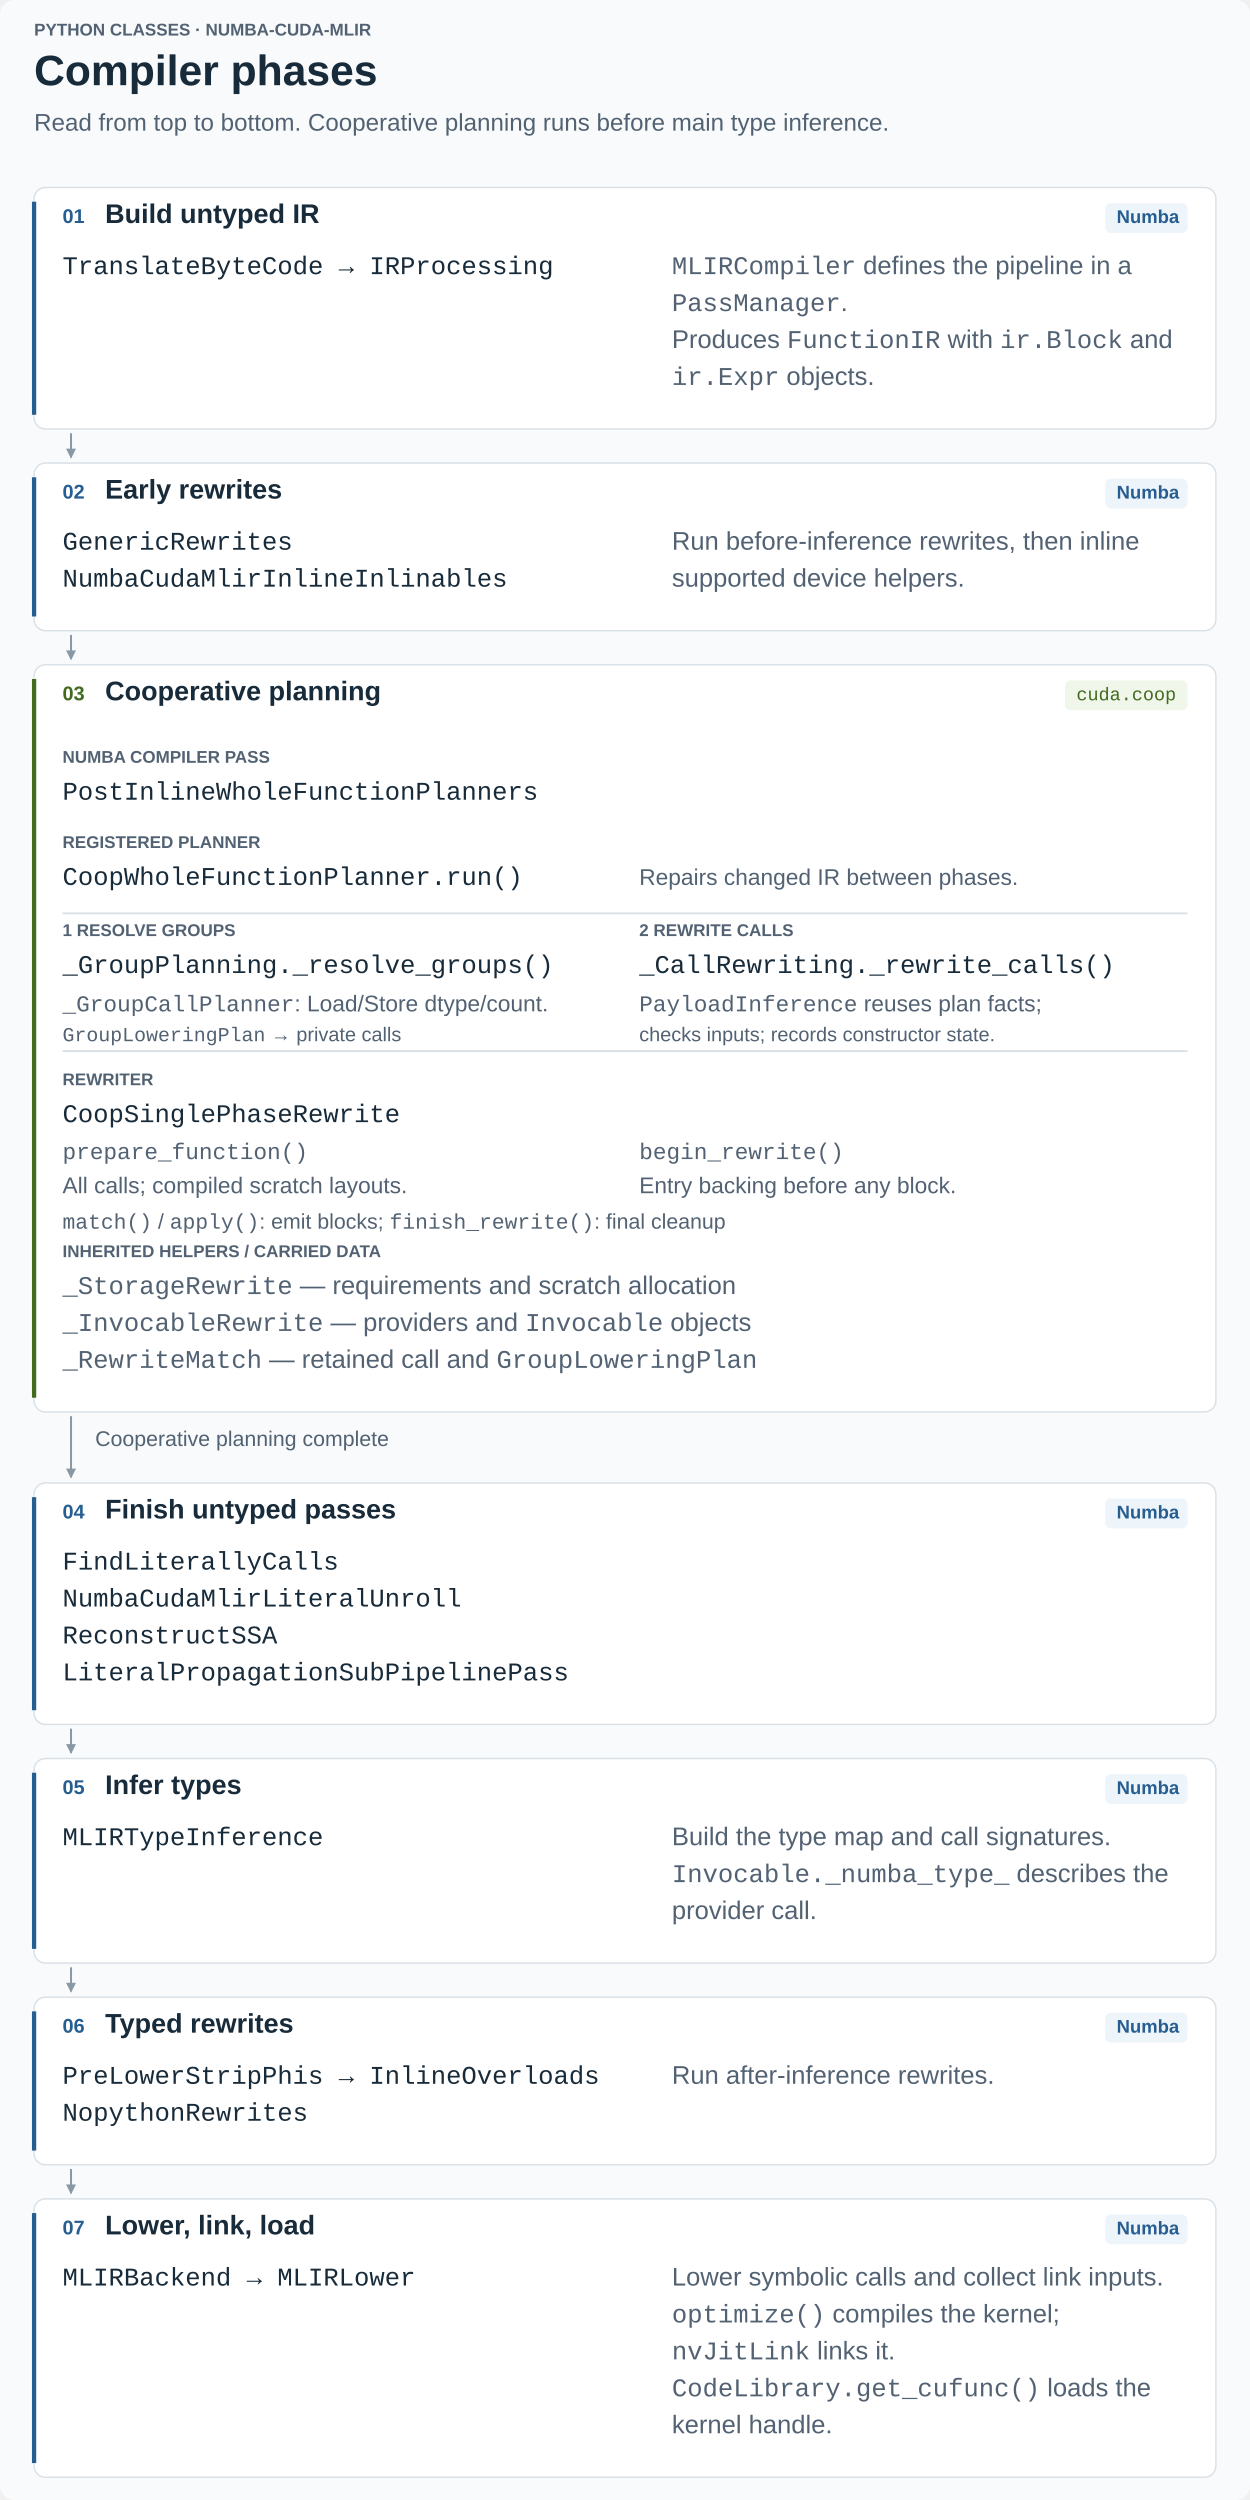
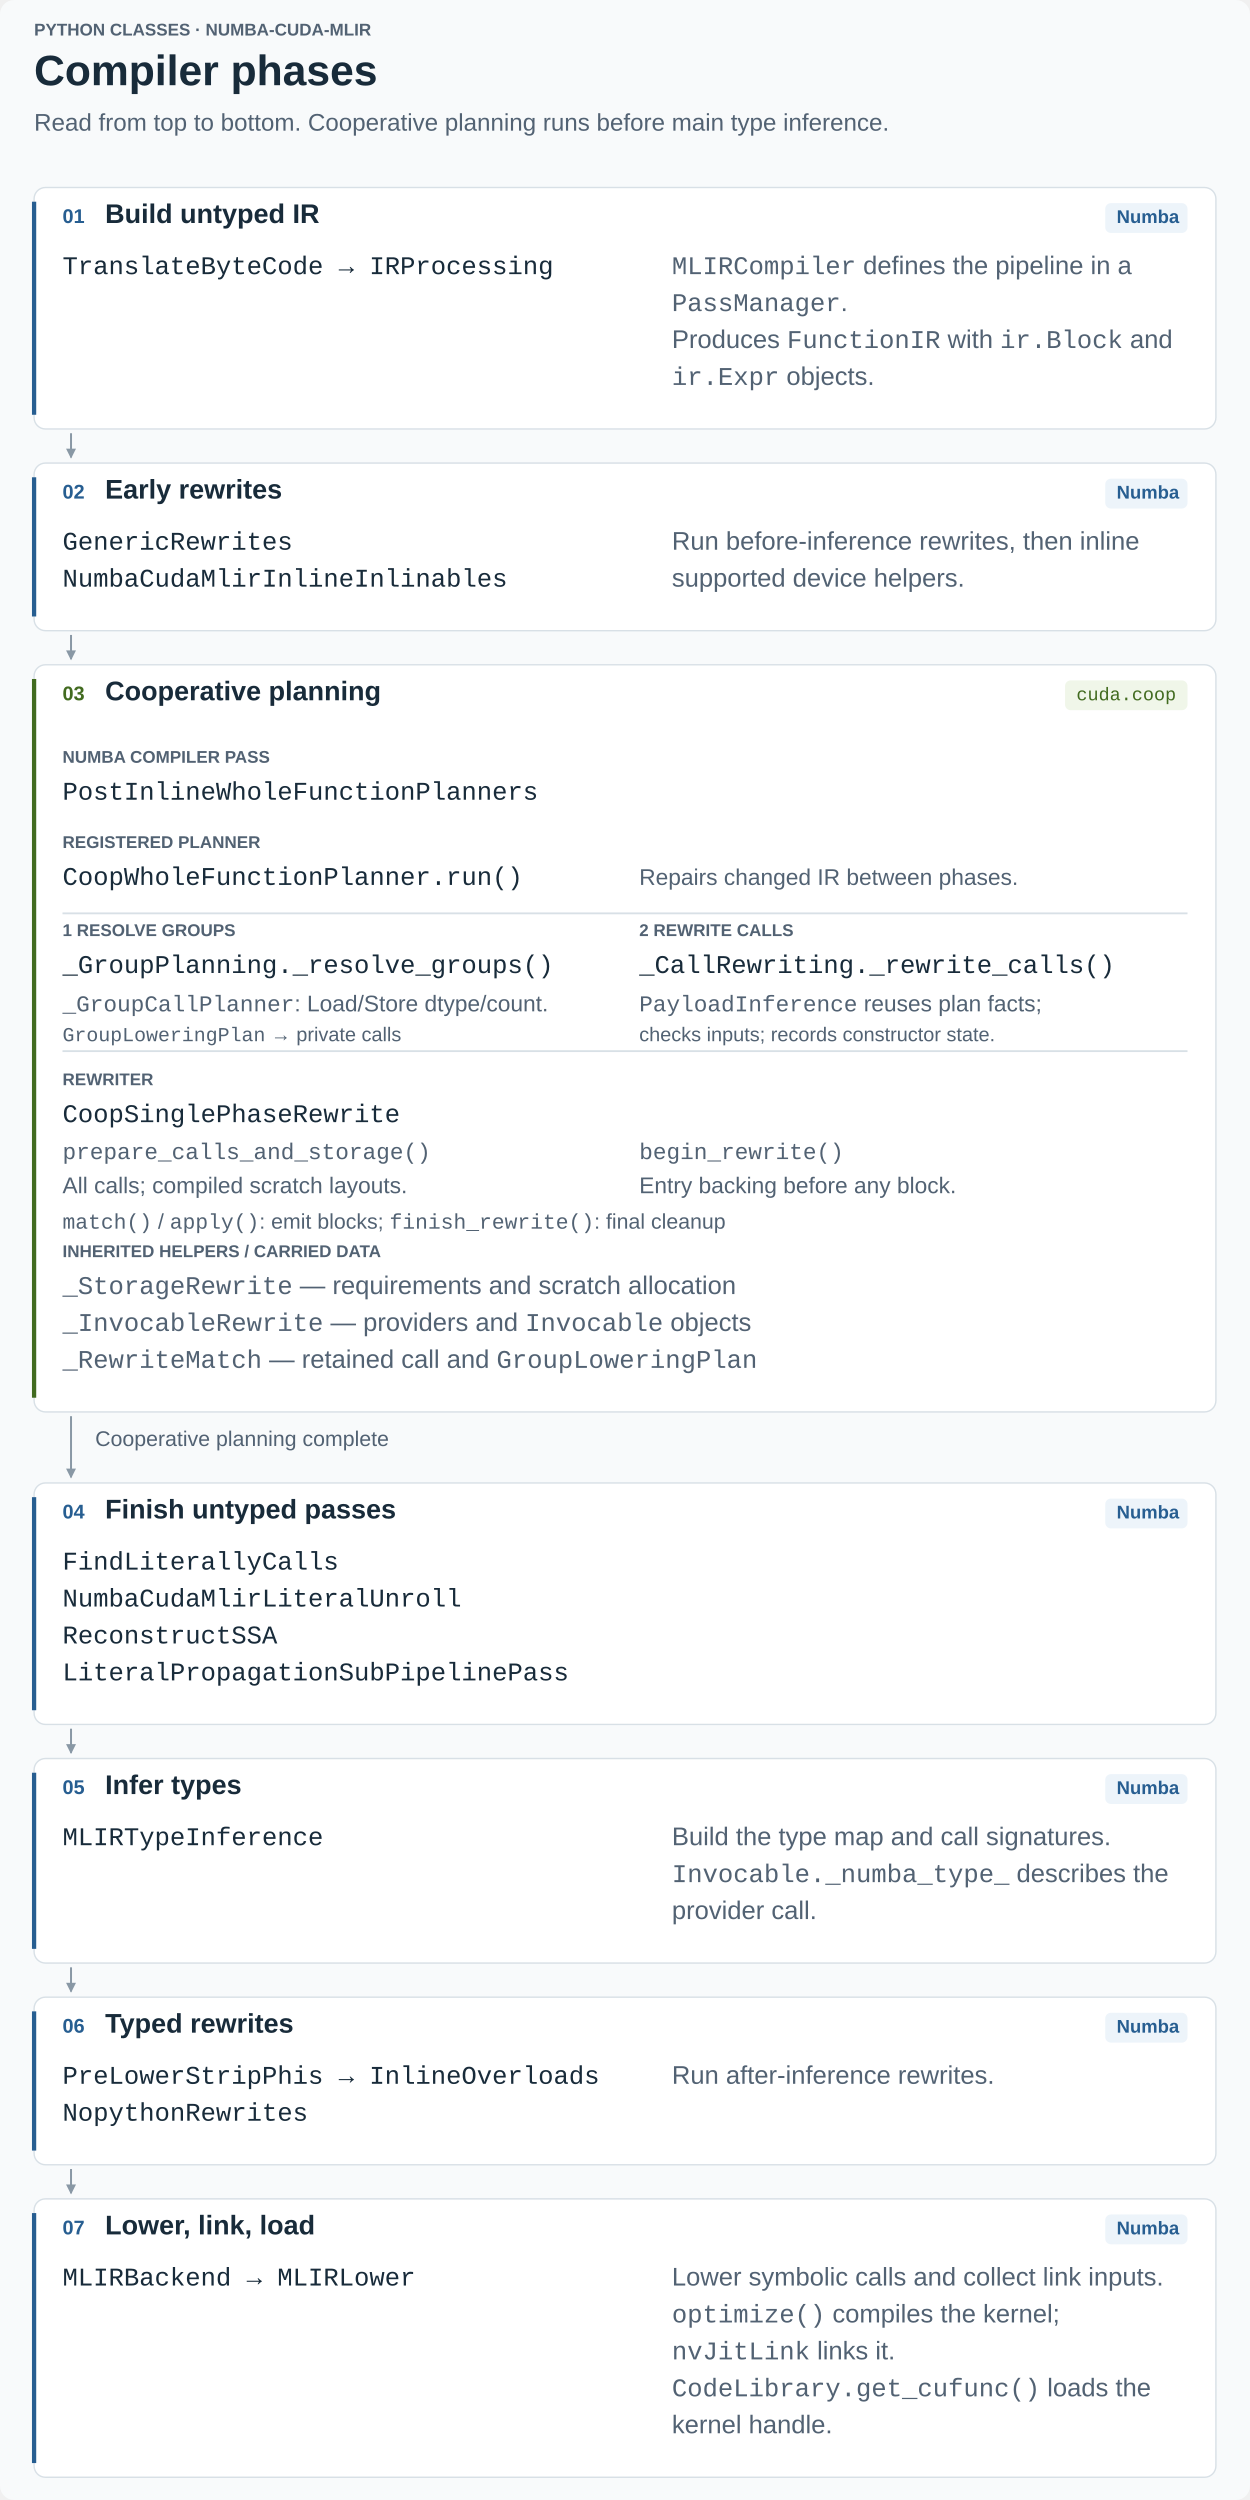
<svg xmlns="http://www.w3.org/2000/svg" role="img" aria-labelledby="title desc" viewBox="0 0 880 1760">
  <defs>
    <marker id="arrow" viewBox="0 0 8 8" refX="7" refY="4" markerWidth="5" markerHeight="5" orient="auto">
      <path d="M0 0L8 4L0 8Z" fill="#8998a5" />
    </marker>
  </defs>
  <rect width="880" height="1760" fill="#f8fafb" rx="10" />
  <text x="24" y="25" font-family="Arial, Helvetica, sans-serif" font-size="12" font-weight="700" fill="#526273">PYTHON CLASSES · NUMBA-CUDA-MLIR</text>
  <text x="24" y="60" font-family="Arial, Helvetica, sans-serif" font-size="30" font-weight="700" fill="#182b3a">Compiler phases</text>
  <text x="24" y="92" font-family="Arial, Helvetica, sans-serif" font-size="17" font-weight="400" fill="#526273">Read</text>
  <text x="64.641" y="92" font-family="Arial, Helvetica, sans-serif" font-size="17" font-weight="400" fill="#526273"> </text>
  <text x="69.364" y="92" font-family="Arial, Helvetica, sans-serif" font-size="17" font-weight="400" fill="#526273">from</text>
  <text x="103.364" y="92" font-family="Arial, Helvetica, sans-serif" font-size="17" font-weight="400" fill="#526273"> </text>
  <text x="108.088" y="92" font-family="Arial, Helvetica, sans-serif" font-size="17" font-weight="400" fill="#526273">top</text>
  <text x="131.72" y="92" font-family="Arial, Helvetica, sans-serif" font-size="17" font-weight="400" fill="#526273"> </text>
  <text x="136.444" y="92" font-family="Arial, Helvetica, sans-serif" font-size="17" font-weight="400" fill="#526273">to</text>
  <text x="150.622" y="92" font-family="Arial, Helvetica, sans-serif" font-size="17" font-weight="400" fill="#526273"> </text>
  <text x="155.345" y="92" font-family="Arial, Helvetica, sans-serif" font-size="17" font-weight="400" fill="#526273">bottom.</text>
  <text x="212.041" y="92" font-family="Arial, Helvetica, sans-serif" font-size="17" font-weight="400" fill="#526273"> </text>
  <text x="216.764" y="92" font-family="Arial, Helvetica, sans-serif" font-size="17" font-weight="400" fill="#526273">Cooperative</text>
  <text x="308.43" y="92" font-family="Arial, Helvetica, sans-serif" font-size="17" font-weight="400" fill="#526273"> </text>
  <text x="313.153" y="92" font-family="Arial, Helvetica, sans-serif" font-size="17" font-weight="400" fill="#526273">planning</text>
  <text x="377.434" y="92" font-family="Arial, Helvetica, sans-serif" font-size="17" font-weight="400" fill="#526273"> </text>
  <text x="382.158" y="92" font-family="Arial, Helvetica, sans-serif" font-size="17" font-weight="400" fill="#526273">runs</text>
  <text x="415.228" y="92" font-family="Arial, Helvetica, sans-serif" font-size="17" font-weight="400" fill="#526273"> </text>
  <text x="419.952" y="92" font-family="Arial, Helvetica, sans-serif" font-size="17" font-weight="400" fill="#526273">before</text>
  <text x="468.155" y="92" font-family="Arial, Helvetica, sans-serif" font-size="17" font-weight="400" fill="#526273"> </text>
  <text x="472.878" y="92" font-family="Arial, Helvetica, sans-serif" font-size="17" font-weight="400" fill="#526273">main</text>
  <text x="509.725" y="92" font-family="Arial, Helvetica, sans-serif" font-size="17" font-weight="400" fill="#526273"> </text>
  <text x="514.448" y="92" font-family="Arial, Helvetica, sans-serif" font-size="17" font-weight="400" fill="#526273">type</text>
  <text x="546.581" y="92" font-family="Arial, Helvetica, sans-serif" font-size="17" font-weight="400" fill="#526273"> </text>
  <text x="551.305" y="92" font-family="Arial, Helvetica, sans-serif" font-size="17" font-weight="400" fill="#526273">inference.</text>
  <rect x="24" y="132" width="832" height="170" rx="8" fill="white" stroke="#d8e0e6" />
  <path d="M24 142V292" stroke="#275e91" stroke-width="3" />
  <g data-node="Build untyped IR" role="group" aria-label="Build untyped IR">
    <text x="44" y="157" font-family="Arial, Helvetica, sans-serif" font-size="14" font-weight="700" fill="#275e91">01</text>
    <text x="74" y="157" font-family="Arial, Helvetica, sans-serif" font-size="19" font-weight="700" fill="#182b3a">Build untyped IR</text>
    <rect x="778.094" y="143" width="57.906" height="21" rx="4" fill="#edf4fa" stroke="none" />
    <text x="786.094" y="157" font-family="Arial, Helvetica, sans-serif" font-size="13" font-weight="700" fill="#275e91">Numba</text>
    <text x="44" y="193" font-family="'Liberation Mono', Consolas, monospace" font-size="18" font-weight="400" fill="#182b3a" data-code="true">TranslateByteCode → IRProcessing</text>
    <text x="473" y="193" font-family="'Liberation Mono', Consolas, monospace" font-size="18" font-weight="400" fill="#526273" data-code="true">MLIRCompiler</text>
    <text x="602.619" y="193" font-family="Arial, Helvetica, sans-serif" font-size="18" font-weight="400" fill="#526273"> </text>
    <text x="607.62" y="193" font-family="Arial, Helvetica, sans-serif" font-size="18" font-weight="400" fill="#526273">defines</text>
    <text x="665.664" y="193" font-family="Arial, Helvetica, sans-serif" font-size="18" font-weight="400" fill="#526273"> </text>
    <text x="670.666" y="193" font-family="Arial, Helvetica, sans-serif" font-size="18" font-weight="400" fill="#526273">the</text>
    <text x="695.689" y="193" font-family="Arial, Helvetica, sans-serif" font-size="18" font-weight="400" fill="#526273"> </text>
    <text x="700.691" y="193" font-family="Arial, Helvetica, sans-serif" font-size="18" font-weight="400" fill="#526273">pipeline</text>
    <text x="762.741" y="193" font-family="Arial, Helvetica, sans-serif" font-size="18" font-weight="400" fill="#526273"> </text>
    <text x="767.742" y="193" font-family="Arial, Helvetica, sans-serif" font-size="18" font-weight="400" fill="#526273">in</text>
    <text x="781.752" y="193" font-family="Arial, Helvetica, sans-serif" font-size="18" font-weight="400" fill="#526273"> </text>
    <text x="786.753" y="193" font-family="Arial, Helvetica, sans-serif" font-size="18" font-weight="400" fill="#526273">a</text>
    <text x="796.764" y="193" font-family="Arial, Helvetica, sans-serif" font-size="18" font-weight="400" fill="#526273"> </text>
    <text x="473" y="219" font-family="'Liberation Mono', Consolas, monospace" font-size="18" font-weight="400" fill="#526273" data-code="true">PassManager</text>
    <text x="591.817" y="219" font-family="Arial, Helvetica, sans-serif" font-size="18" font-weight="400" fill="#526273">.</text>
    <text x="473" y="245" font-family="Arial, Helvetica, sans-serif" font-size="18" font-weight="400" fill="#526273">Produces</text>
    <text x="549.044" y="245" font-family="Arial, Helvetica, sans-serif" font-size="18" font-weight="400" fill="#526273"> </text>
    <text x="554.045" y="245" font-family="'Liberation Mono', Consolas, monospace" font-size="18" font-weight="400" fill="#526273" data-code="true">FunctionIR</text>
    <text x="662.061" y="245" font-family="Arial, Helvetica, sans-serif" font-size="18" font-weight="400" fill="#526273"> </text>
    <text x="667.062" y="245" font-family="Arial, Helvetica, sans-serif" font-size="18" font-weight="400" fill="#526273">with</text>
    <text x="699.072" y="245" font-family="Arial, Helvetica, sans-serif" font-size="18" font-weight="400" fill="#526273"> </text>
    <text x="704.073" y="245" font-family="'Liberation Mono', Consolas, monospace" font-size="18" font-weight="400" fill="#526273" data-code="true">ir.Block</text>
    <text x="790.486" y="245" font-family="Arial, Helvetica, sans-serif" font-size="18" font-weight="400" fill="#526273"> </text>
    <text x="795.487" y="245" font-family="Arial, Helvetica, sans-serif" font-size="18" font-weight="400" fill="#526273">and</text>
    <text x="825.52" y="245" font-family="Arial, Helvetica, sans-serif" font-size="18" font-weight="400" fill="#526273"> </text>
    <text x="473" y="271" font-family="'Liberation Mono', Consolas, monospace" font-size="18" font-weight="400" fill="#526273" data-code="true">ir.Expr</text>
    <text x="548.611" y="271" font-family="Arial, Helvetica, sans-serif" font-size="18" font-weight="400" fill="#526273"> </text>
    <text x="553.612" y="271" font-family="Arial, Helvetica, sans-serif" font-size="18" font-weight="400" fill="#526273">objects.</text>
  </g>
  <path d="M50 305V322" stroke="#8998a5" stroke-width="1.4" fill="none" marker-end="url(#arrow)" />
  <rect x="24" y="326" width="832" height="118" rx="8" fill="white" stroke="#d8e0e6" />
  <path d="M24 336V434" stroke="#275e91" stroke-width="3" />
  <g data-node="Early rewrites" role="group" aria-label="Early rewrites">
    <text x="44" y="351" font-family="Arial, Helvetica, sans-serif" font-size="14" font-weight="700" fill="#275e91">02</text>
    <text x="74" y="351" font-family="Arial, Helvetica, sans-serif" font-size="19" font-weight="700" fill="#182b3a">Early rewrites</text>
    <rect x="778.094" y="337" width="57.906" height="21" rx="4" fill="#edf4fa" stroke="none" />
    <text x="786.094" y="351" font-family="Arial, Helvetica, sans-serif" font-size="13" font-weight="700" fill="#275e91">Numba</text>
    <text x="44" y="387" font-family="'Liberation Mono', Consolas, monospace" font-size="18" font-weight="400" fill="#182b3a" data-code="true">GenericRewrites</text>
    <text x="44" y="413" font-family="'Liberation Mono', Consolas, monospace" font-size="18" font-weight="400" fill="#182b3a" data-code="true">NumbaCudaMlirInlineInlinables</text>
    <text x="473" y="387" font-family="Arial, Helvetica, sans-serif" font-size="18" font-weight="400" fill="#526273">Run</text>
    <text x="506.02" y="387" font-family="Arial, Helvetica, sans-serif" font-size="18" font-weight="400" fill="#526273"> </text>
    <text x="511.022" y="387" font-family="Arial, Helvetica, sans-serif" font-size="18" font-weight="400" fill="#526273">before-inference</text>
    <text x="642.103" y="387" font-family="Arial, Helvetica, sans-serif" font-size="18" font-weight="400" fill="#526273"> </text>
    <text x="647.105" y="387" font-family="Arial, Helvetica, sans-serif" font-size="18" font-weight="400" fill="#526273">rewrites,</text>
    <text x="715.114" y="387" font-family="Arial, Helvetica, sans-serif" font-size="18" font-weight="400" fill="#526273"> </text>
    <text x="720.116" y="387" font-family="Arial, Helvetica, sans-serif" font-size="18" font-weight="400" fill="#526273">then</text>
    <text x="755.15" y="387" font-family="Arial, Helvetica, sans-serif" font-size="18" font-weight="400" fill="#526273"> </text>
    <text x="760.152" y="387" font-family="Arial, Helvetica, sans-serif" font-size="18" font-weight="400" fill="#526273">inline</text>
    <text x="802.18" y="387" font-family="Arial, Helvetica, sans-serif" font-size="18" font-weight="400" fill="#526273"> </text>
    <text x="473" y="413" font-family="Arial, Helvetica, sans-serif" font-size="18" font-weight="400" fill="#526273">supported</text>
    <text x="553.061" y="413" font-family="Arial, Helvetica, sans-serif" font-size="18" font-weight="400" fill="#526273"> </text>
    <text x="558.062" y="413" font-family="Arial, Helvetica, sans-serif" font-size="18" font-weight="400" fill="#526273">device</text>
    <text x="610.094" y="413" font-family="Arial, Helvetica, sans-serif" font-size="18" font-weight="400" fill="#526273"> </text>
    <text x="615.095" y="413" font-family="Arial, Helvetica, sans-serif" font-size="18" font-weight="400" fill="#526273">helpers.</text>
  </g>
  <path d="M50 447V464" stroke="#8998a5" stroke-width="1.4" fill="none" marker-end="url(#arrow)" />
  <rect x="24" y="468" width="832" height="526" rx="8" fill="white" stroke="#d8e0e6" />
  <path d="M24 478V984" stroke="#426b20" stroke-width="3" />
  <g data-node="Cooperative planning" role="group" aria-label="Cooperative planning">
    <text x="44" y="493" font-family="Arial, Helvetica, sans-serif" font-size="14" font-weight="700" fill="#426b20">03</text>
    <text x="74" y="493" font-family="Arial, Helvetica, sans-serif" font-size="19" font-weight="700" fill="#182b3a">Cooperative planning</text>
    <rect x="749.786" y="479" width="86.214" height="21" rx="4" fill="#f0f6e9" stroke="none" />
    <text x="757.786" y="493" font-family="'Liberation Mono', Consolas, monospace" font-size="13" font-weight="400" fill="#426b20" data-code="true">cuda.coop</text>
    <text x="44" y="537" font-family="Arial, Helvetica, sans-serif" font-size="12" font-weight="700" fill="#526273">NUMBA COMPILER PASS</text>
    <text x="44" y="563" font-family="'Liberation Mono', Consolas, monospace" font-size="18" font-weight="400" fill="#182b3a" data-code="true">PostInlineWholeFunctionPlanners</text>
    <text x="44" y="597" font-family="Arial, Helvetica, sans-serif" font-size="12" font-weight="700" fill="#526273">REGISTERED PLANNER</text>
    <text x="44" y="623" font-family="'Liberation Mono', Consolas, monospace" font-size="18" font-weight="400" fill="#182b3a" data-code="true">CoopWholeFunctionPlanner.run()</text>
    <text x="450" y="623" font-family="Arial, Helvetica, sans-serif" font-size="16" font-weight="400" fill="#526273">Repairs changed IR between phases.</text>
    <path d="M44 643L836 643" stroke="#d8e0e6" stroke-width="1.3" fill="none" />
    <text x="44" y="659" font-family="Arial, Helvetica, sans-serif" font-size="12" font-weight="700" fill="#526273">1  RESOLVE GROUPS</text>
    <text x="44" y="685" font-family="'Liberation Mono', Consolas, monospace" font-size="18" font-weight="400" fill="#182b3a" data-code="true">_GroupPlanning._resolve_groups()</text>
    <text x="44" y="712" font-family="Arial, Helvetica, sans-serif" font-size="16" font-weight="400" fill="#526273">
      <tspan font-family="'Liberation Mono', Consolas, monospace" data-code="true">_GroupCallPlanner</tspan>: Load/Store dtype/count.</text>
    <text x="44" y="733" font-family="Arial, Helvetica, sans-serif" font-size="14" font-weight="400" fill="#526273">
      <tspan font-family="'Liberation Mono', Consolas, monospace" data-code="true">GroupLoweringPlan</tspan> → private calls</text>
    <text x="450" y="659" font-family="Arial, Helvetica, sans-serif" font-size="12" font-weight="700" fill="#526273">2  REWRITE CALLS</text>
    <text x="450" y="685" font-family="'Liberation Mono', Consolas, monospace" font-size="18" font-weight="400" fill="#182b3a" data-code="true">_CallRewriting._rewrite_calls()</text>
    <text x="450" y="712" font-family="Arial, Helvetica, sans-serif" font-size="16" font-weight="400" fill="#526273">
      <tspan font-family="'Liberation Mono', Consolas, monospace" data-code="true">PayloadInference</tspan> reuses plan facts;</text>
    <text x="450" y="733" font-family="Arial, Helvetica, sans-serif" font-size="14" font-weight="400" fill="#526273">checks inputs; records constructor state.</text>
    <path d="M44 740L836 740" stroke="#d8e0e6" stroke-width="1.3" fill="none" />
    <text x="44" y="764" font-family="Arial, Helvetica, sans-serif" font-size="12" font-weight="700" fill="#526273">REWRITER</text>
    <text x="44" y="790" font-family="'Liberation Mono', Consolas, monospace" font-size="18" font-weight="400" fill="#182b3a" data-code="true">CoopSinglePhaseRewrite</text>
    <text x="44" y="816" font-family="Arial, Helvetica, sans-serif" font-size="16" font-weight="400" fill="#526273">
-       <tspan font-family="'Liberation Mono', Consolas, monospace" data-code="true">prepare_function()</tspan>
+       <tspan font-family="'Liberation Mono', Consolas, monospace" data-code="true">prepare_calls_and_storage()</tspan>
    </text>
    <text x="44" y="840" font-family="Arial, Helvetica, sans-serif" font-size="16" font-weight="400" fill="#526273">All calls; compiled scratch layouts.</text>
    <text x="450" y="816" font-family="Arial, Helvetica, sans-serif" font-size="16" font-weight="400" fill="#526273">
      <tspan font-family="'Liberation Mono', Consolas, monospace" data-code="true">begin_rewrite()</tspan>
    </text>
    <text x="450" y="840" font-family="Arial, Helvetica, sans-serif" font-size="16" font-weight="400" fill="#526273">Entry backing before any block.</text>
    <text x="44" y="865" font-family="Arial, Helvetica, sans-serif" font-size="15" font-weight="400" fill="#526273">
      <tspan font-family="'Liberation Mono', Consolas, monospace" data-code="true">match()</tspan> / <tspan font-family="'Liberation Mono', Consolas, monospace" data-code="true">apply()</tspan>: emit blocks; <tspan font-family="'Liberation Mono', Consolas, monospace" data-code="true">finish_rewrite()</tspan>: final cleanup</text>
    <text x="44" y="885" font-family="Arial, Helvetica, sans-serif" font-size="12" font-weight="700" fill="#526273">INHERITED HELPERS / CARRIED DATA</text>
    <text x="44" y="911" font-family="'Liberation Mono', Consolas, monospace" font-size="18" font-weight="400" fill="#526273" data-code="true">_StorageRewrite</text>
    <text x="206.023" y="911" font-family="Arial, Helvetica, sans-serif" font-size="18" font-weight="400" fill="#526273"> </text>
    <text x="211.025" y="911" font-family="Arial, Helvetica, sans-serif" font-size="18" font-weight="400" fill="#526273">—</text>
    <text x="229.025" y="911" font-family="Arial, Helvetica, sans-serif" font-size="18" font-weight="400" fill="#526273"> </text>
    <text x="234.027" y="911" font-family="Arial, Helvetica, sans-serif" font-size="18" font-weight="400" fill="#526273">requirements</text>
    <text x="339.073" y="911" font-family="Arial, Helvetica, sans-serif" font-size="18" font-weight="400" fill="#526273"> </text>
    <text x="344.075" y="911" font-family="Arial, Helvetica, sans-serif" font-size="18" font-weight="400" fill="#526273">and</text>
    <text x="374.108" y="911" font-family="Arial, Helvetica, sans-serif" font-size="18" font-weight="400" fill="#526273"> </text>
    <text x="379.109" y="911" font-family="Arial, Helvetica, sans-serif" font-size="18" font-weight="400" fill="#526273">scratch</text>
    <text x="437.127" y="911" font-family="Arial, Helvetica, sans-serif" font-size="18" font-weight="400" fill="#526273"> </text>
    <text x="442.128" y="911" font-family="Arial, Helvetica, sans-serif" font-size="18" font-weight="400" fill="#526273">allocation</text>
    <text x="44" y="937" font-family="'Liberation Mono', Consolas, monospace" font-size="18" font-weight="400" fill="#526273" data-code="true">_InvocableRewrite</text>
    <text x="227.627" y="937" font-family="Arial, Helvetica, sans-serif" font-size="18" font-weight="400" fill="#526273"> </text>
    <text x="232.628" y="937" font-family="Arial, Helvetica, sans-serif" font-size="18" font-weight="400" fill="#526273">—</text>
    <text x="250.628" y="937" font-family="Arial, Helvetica, sans-serif" font-size="18" font-weight="400" fill="#526273"> </text>
    <text x="255.63" y="937" font-family="Arial, Helvetica, sans-serif" font-size="18" font-weight="400" fill="#526273">providers</text>
    <text x="329.659" y="937" font-family="Arial, Helvetica, sans-serif" font-size="18" font-weight="400" fill="#526273"> </text>
    <text x="334.661" y="937" font-family="Arial, Helvetica, sans-serif" font-size="18" font-weight="400" fill="#526273">and</text>
    <text x="364.694" y="937" font-family="Arial, Helvetica, sans-serif" font-size="18" font-weight="400" fill="#526273"> </text>
    <text x="369.695" y="937" font-family="'Liberation Mono', Consolas, monospace" font-size="18" font-weight="400" fill="#526273" data-code="true">Invocable</text>
    <text x="466.909" y="937" font-family="Arial, Helvetica, sans-serif" font-size="18" font-weight="400" fill="#526273"> </text>
    <text x="471.911" y="937" font-family="Arial, Helvetica, sans-serif" font-size="18" font-weight="400" fill="#526273">objects</text>
    <text x="44" y="963" font-family="Arial, Helvetica, sans-serif" font-size="18" font-weight="400" fill="#526273">
      <tspan font-family="'Liberation Mono', Consolas, monospace" data-code="true">_RewriteMatch</tspan> — retained call and <tspan font-family="'Liberation Mono', Consolas, monospace" data-code="true">GroupLoweringPlan</tspan>
    </text>
  </g>
  <text x="67" y="1018" font-family="Arial, Helvetica, sans-serif" font-size="15" font-weight="400" fill="#526273">Cooperative</text>
  <text x="147.881" y="1018" font-family="Arial, Helvetica, sans-serif" font-size="15" font-weight="400" fill="#526273"> </text>
  <text x="152.048" y="1018" font-family="Arial, Helvetica, sans-serif" font-size="15" font-weight="400" fill="#526273">planning</text>
  <text x="208.767" y="1018" font-family="Arial, Helvetica, sans-serif" font-size="15" font-weight="400" fill="#526273"> </text>
  <text x="212.934" y="1018" font-family="Arial, Helvetica, sans-serif" font-size="15" font-weight="400" fill="#526273">complete</text>
  <path d="M50 997V1040" stroke="#8998a5" stroke-width="1.4" fill="none" marker-end="url(#arrow)" />
  <rect x="24" y="1044" width="832" height="170" rx="8" fill="white" stroke="#d8e0e6" />
  <path d="M24 1054V1204" stroke="#275e91" stroke-width="3" />
  <g data-node="Finish untyped passes" role="group" aria-label="Finish untyped passes">
    <text x="44" y="1069" font-family="Arial, Helvetica, sans-serif" font-size="14" font-weight="700" fill="#275e91">04</text>
    <text x="74" y="1069" font-family="Arial, Helvetica, sans-serif" font-size="19" font-weight="700" fill="#182b3a">Finish untyped passes</text>
    <rect x="778.094" y="1055" width="57.906" height="21" rx="4" fill="#edf4fa" stroke="none" />
    <text x="786.094" y="1069" font-family="Arial, Helvetica, sans-serif" font-size="13" font-weight="700" fill="#275e91">Numba</text>
    <text x="44" y="1105" font-family="'Liberation Mono', Consolas, monospace" font-size="18" font-weight="400" fill="#182b3a" data-code="true">FindLiterallyCalls</text>
    <text x="44" y="1131" font-family="'Liberation Mono', Consolas, monospace" font-size="18" font-weight="400" fill="#182b3a" data-code="true">NumbaCudaMlirLiteralUnroll</text>
    <text x="44" y="1157" font-family="'Liberation Mono', Consolas, monospace" font-size="18" font-weight="400" fill="#182b3a" data-code="true">ReconstructSSA</text>
    <text x="44" y="1183" font-family="'Liberation Mono', Consolas, monospace" font-size="18" font-weight="400" fill="#182b3a" data-code="true">LiteralPropagationSubPipelinePass</text>
  </g>
  <path d="M50 1217V1234" stroke="#8998a5" stroke-width="1.4" fill="none" marker-end="url(#arrow)" />
  <rect x="24" y="1238" width="832" height="144" rx="8" fill="white" stroke="#d8e0e6" />
  <path d="M24 1248V1372" stroke="#275e91" stroke-width="3" />
  <g data-node="Infer types" role="group" aria-label="Infer types">
    <text x="44" y="1263" font-family="Arial, Helvetica, sans-serif" font-size="14" font-weight="700" fill="#275e91">05</text>
    <text x="74" y="1263" font-family="Arial, Helvetica, sans-serif" font-size="19" font-weight="700" fill="#182b3a">Infer types</text>
    <rect x="778.094" y="1249" width="57.906" height="21" rx="4" fill="#edf4fa" stroke="none" />
    <text x="786.094" y="1263" font-family="Arial, Helvetica, sans-serif" font-size="13" font-weight="700" fill="#275e91">Numba</text>
    <text x="44" y="1299" font-family="'Liberation Mono', Consolas, monospace" font-size="18" font-weight="400" fill="#182b3a" data-code="true">MLIRTypeInference</text>
    <text x="473" y="1299" font-family="Arial, Helvetica, sans-serif" font-size="18" font-weight="400" fill="#526273">Build</text>
    <text x="513.025" y="1299" font-family="Arial, Helvetica, sans-serif" font-size="18" font-weight="400" fill="#526273"> </text>
    <text x="518.027" y="1299" font-family="Arial, Helvetica, sans-serif" font-size="18" font-weight="400" fill="#526273">the</text>
    <text x="543.05" y="1299" font-family="Arial, Helvetica, sans-serif" font-size="18" font-weight="400" fill="#526273"> </text>
    <text x="548.052" y="1299" font-family="Arial, Helvetica, sans-serif" font-size="18" font-weight="400" fill="#526273">type</text>
    <text x="582.075" y="1299" font-family="Arial, Helvetica, sans-serif" font-size="18" font-weight="400" fill="#526273"> </text>
    <text x="587.077" y="1299" font-family="Arial, Helvetica, sans-serif" font-size="18" font-weight="400" fill="#526273">map</text>
    <text x="622.092" y="1299" font-family="Arial, Helvetica, sans-serif" font-size="18" font-weight="400" fill="#526273"> </text>
    <text x="627.094" y="1299" font-family="Arial, Helvetica, sans-serif" font-size="18" font-weight="400" fill="#526273">and</text>
    <text x="657.127" y="1299" font-family="Arial, Helvetica, sans-serif" font-size="18" font-weight="400" fill="#526273"> </text>
    <text x="662.128" y="1299" font-family="Arial, Helvetica, sans-serif" font-size="18" font-weight="400" fill="#526273">call</text>
    <text x="689.136" y="1299" font-family="Arial, Helvetica, sans-serif" font-size="18" font-weight="400" fill="#526273"> </text>
    <text x="694.137" y="1299" font-family="Arial, Helvetica, sans-serif" font-size="18" font-weight="400" fill="#526273">signatures.</text>
    <text x="473" y="1325" font-family="'Liberation Mono', Consolas, monospace" font-size="18" font-weight="400" fill="#526273" data-code="true">Invocable._numba_type_</text>
    <text x="710.634" y="1325" font-family="Arial, Helvetica, sans-serif" font-size="18" font-weight="400" fill="#526273"> </text>
    <text x="715.636" y="1325" font-family="Arial, Helvetica, sans-serif" font-size="18" font-weight="400" fill="#526273">describes</text>
    <text x="792.672" y="1325" font-family="Arial, Helvetica, sans-serif" font-size="18" font-weight="400" fill="#526273"> </text>
    <text x="797.673" y="1325" font-family="Arial, Helvetica, sans-serif" font-size="18" font-weight="400" fill="#526273">the</text>
    <text x="822.697" y="1325" font-family="Arial, Helvetica, sans-serif" font-size="18" font-weight="400" fill="#526273"> </text>
    <text x="473" y="1351" font-family="Arial, Helvetica, sans-serif" font-size="18" font-weight="400" fill="#526273">provider</text>
    <text x="538.03" y="1351" font-family="Arial, Helvetica, sans-serif" font-size="18" font-weight="400" fill="#526273"> </text>
    <text x="543.031" y="1351" font-family="Arial, Helvetica, sans-serif" font-size="18" font-weight="400" fill="#526273">call.</text>
  </g>
  <path d="M50 1385V1402" stroke="#8998a5" stroke-width="1.4" fill="none" marker-end="url(#arrow)" />
  <rect x="24" y="1406" width="832" height="118" rx="8" fill="white" stroke="#d8e0e6" />
  <path d="M24 1416V1514" stroke="#275e91" stroke-width="3" />
  <g data-node="Typed rewrites" role="group" aria-label="Typed rewrites">
    <text x="44" y="1431" font-family="Arial, Helvetica, sans-serif" font-size="14" font-weight="700" fill="#275e91">06</text>
    <text x="74" y="1431" font-family="Arial, Helvetica, sans-serif" font-size="19" font-weight="700" fill="#182b3a">Typed rewrites</text>
    <rect x="778.094" y="1417" width="57.906" height="21" rx="4" fill="#edf4fa" stroke="none" />
    <text x="786.094" y="1431" font-family="Arial, Helvetica, sans-serif" font-size="13" font-weight="700" fill="#275e91">Numba</text>
    <text x="44" y="1467" font-family="'Liberation Mono', Consolas, monospace" font-size="18" font-weight="400" fill="#182b3a" data-code="true">PreLowerStripPhis → InlineOverloads</text>
    <text x="44" y="1493" font-family="'Liberation Mono', Consolas, monospace" font-size="18" font-weight="400" fill="#182b3a" data-code="true">NopythonRewrites</text>
    <text x="473" y="1467" font-family="Arial, Helvetica, sans-serif" font-size="18" font-weight="400" fill="#526273">Run</text>
    <text x="506.02" y="1467" font-family="Arial, Helvetica, sans-serif" font-size="18" font-weight="400" fill="#526273"> </text>
    <text x="511.022" y="1467" font-family="Arial, Helvetica, sans-serif" font-size="18" font-weight="400" fill="#526273">after-inference</text>
    <text x="627.083" y="1467" font-family="Arial, Helvetica, sans-serif" font-size="18" font-weight="400" fill="#526273"> </text>
    <text x="632.084" y="1467" font-family="Arial, Helvetica, sans-serif" font-size="18" font-weight="400" fill="#526273">rewrites.</text>
  </g>
  <path d="M50 1527V1544" stroke="#8998a5" stroke-width="1.4" fill="none" marker-end="url(#arrow)" />
  <rect x="24" y="1548" width="832" height="196" rx="8" fill="white" stroke="#d8e0e6" />
  <path d="M24 1558V1734" stroke="#275e91" stroke-width="3" />
  <g data-node="Lower, link, load" role="group" aria-label="Lower, link, load">
    <text x="44" y="1573" font-family="Arial, Helvetica, sans-serif" font-size="14" font-weight="700" fill="#275e91">07</text>
    <text x="74" y="1573" font-family="Arial, Helvetica, sans-serif" font-size="19" font-weight="700" fill="#182b3a">Lower, link, load</text>
    <rect x="778.094" y="1559" width="57.906" height="21" rx="4" fill="#edf4fa" stroke="none" />
    <text x="786.094" y="1573" font-family="Arial, Helvetica, sans-serif" font-size="13" font-weight="700" fill="#275e91">Numba</text>
    <text x="44" y="1609" font-family="'Liberation Mono', Consolas, monospace" font-size="18" font-weight="400" fill="#182b3a" data-code="true">MLIRBackend → MLIRLower</text>
    <text x="473" y="1609" font-family="Arial, Helvetica, sans-serif" font-size="18" font-weight="400" fill="#526273">Lower</text>
    <text x="522.025" y="1609" font-family="Arial, Helvetica, sans-serif" font-size="18" font-weight="400" fill="#526273"> </text>
    <text x="527.027" y="1609" font-family="Arial, Helvetica, sans-serif" font-size="18" font-weight="400" fill="#526273">symbolic</text>
    <text x="597.039" y="1609" font-family="Arial, Helvetica, sans-serif" font-size="18" font-weight="400" fill="#526273"> </text>
    <text x="602.041" y="1609" font-family="Arial, Helvetica, sans-serif" font-size="18" font-weight="400" fill="#526273">calls</text>
    <text x="638.048" y="1609" font-family="Arial, Helvetica, sans-serif" font-size="18" font-weight="400" fill="#526273"> </text>
    <text x="643.05" y="1609" font-family="Arial, Helvetica, sans-serif" font-size="18" font-weight="400" fill="#526273">and</text>
    <text x="673.083" y="1609" font-family="Arial, Helvetica, sans-serif" font-size="18" font-weight="400" fill="#526273"> </text>
    <text x="678.084" y="1609" font-family="Arial, Helvetica, sans-serif" font-size="18" font-weight="400" fill="#526273">collect</text>
    <text x="729.105" y="1609" font-family="Arial, Helvetica, sans-serif" font-size="18" font-weight="400" fill="#526273"> </text>
    <text x="734.106" y="1609" font-family="Arial, Helvetica, sans-serif" font-size="18" font-weight="400" fill="#526273">link</text>
    <text x="761.114" y="1609" font-family="Arial, Helvetica, sans-serif" font-size="18" font-weight="400" fill="#526273"> </text>
    <text x="766.116" y="1609" font-family="Arial, Helvetica, sans-serif" font-size="18" font-weight="400" fill="#526273">inputs.</text>
    <text x="473" y="1635" font-family="'Liberation Mono', Consolas, monospace" font-size="18" font-weight="400" fill="#526273" data-code="true">optimize()</text>
    <text x="581.016" y="1635" font-family="Arial, Helvetica, sans-serif" font-size="18" font-weight="400" fill="#526273"> </text>
    <text x="586.017" y="1635" font-family="Arial, Helvetica, sans-serif" font-size="18" font-weight="400" fill="#526273">compiles</text>
    <text x="657.041" y="1635" font-family="Arial, Helvetica, sans-serif" font-size="18" font-weight="400" fill="#526273"> </text>
    <text x="662.042" y="1635" font-family="Arial, Helvetica, sans-serif" font-size="18" font-weight="400" fill="#526273">the</text>
    <text x="687.066" y="1635" font-family="Arial, Helvetica, sans-serif" font-size="18" font-weight="400" fill="#526273"> </text>
    <text x="692.067" y="1635" font-family="Arial, Helvetica, sans-serif" font-size="18" font-weight="400" fill="#526273">kernel;</text>
    <text x="746.094" y="1635" font-family="Arial, Helvetica, sans-serif" font-size="18" font-weight="400" fill="#526273"> </text>
    <text x="473" y="1661" font-family="'Liberation Mono', Consolas, monospace" font-size="18" font-weight="400" fill="#526273" data-code="true">nvJitLink</text>
    <text x="570.214" y="1661" font-family="Arial, Helvetica, sans-serif" font-size="18" font-weight="400" fill="#526273"> </text>
    <text x="575.216" y="1661" font-family="Arial, Helvetica, sans-serif" font-size="18" font-weight="400" fill="#526273">links</text>
    <text x="611.223" y="1661" font-family="Arial, Helvetica, sans-serif" font-size="18" font-weight="400" fill="#526273"> </text>
    <text x="616.225" y="1661" font-family="Arial, Helvetica, sans-serif" font-size="18" font-weight="400" fill="#526273">it.</text>
    <text x="473" y="1687" font-family="'Liberation Mono', Consolas, monospace" font-size="18" font-weight="400" fill="#526273" data-code="true">CodeLibrary.get_cufunc()</text>
    <text x="732.237" y="1687" font-family="Arial, Helvetica, sans-serif" font-size="18" font-weight="400" fill="#526273"> </text>
    <text x="737.239" y="1687" font-family="Arial, Helvetica, sans-serif" font-size="18" font-weight="400" fill="#526273">loads</text>
    <text x="780.27" y="1687" font-family="Arial, Helvetica, sans-serif" font-size="18" font-weight="400" fill="#526273"> </text>
    <text x="785.272" y="1687" font-family="Arial, Helvetica, sans-serif" font-size="18" font-weight="400" fill="#526273">the</text>
    <text x="810.295" y="1687" font-family="Arial, Helvetica, sans-serif" font-size="18" font-weight="400" fill="#526273"> </text>
    <text x="473" y="1713" font-family="Arial, Helvetica, sans-serif" font-size="18" font-weight="400" fill="#526273">kernel</text>
    <text x="522.025" y="1713" font-family="Arial, Helvetica, sans-serif" font-size="18" font-weight="400" fill="#526273"> </text>
    <text x="527.027" y="1713" font-family="Arial, Helvetica, sans-serif" font-size="18" font-weight="400" fill="#526273">handle.</text>
  </g>
</svg>
